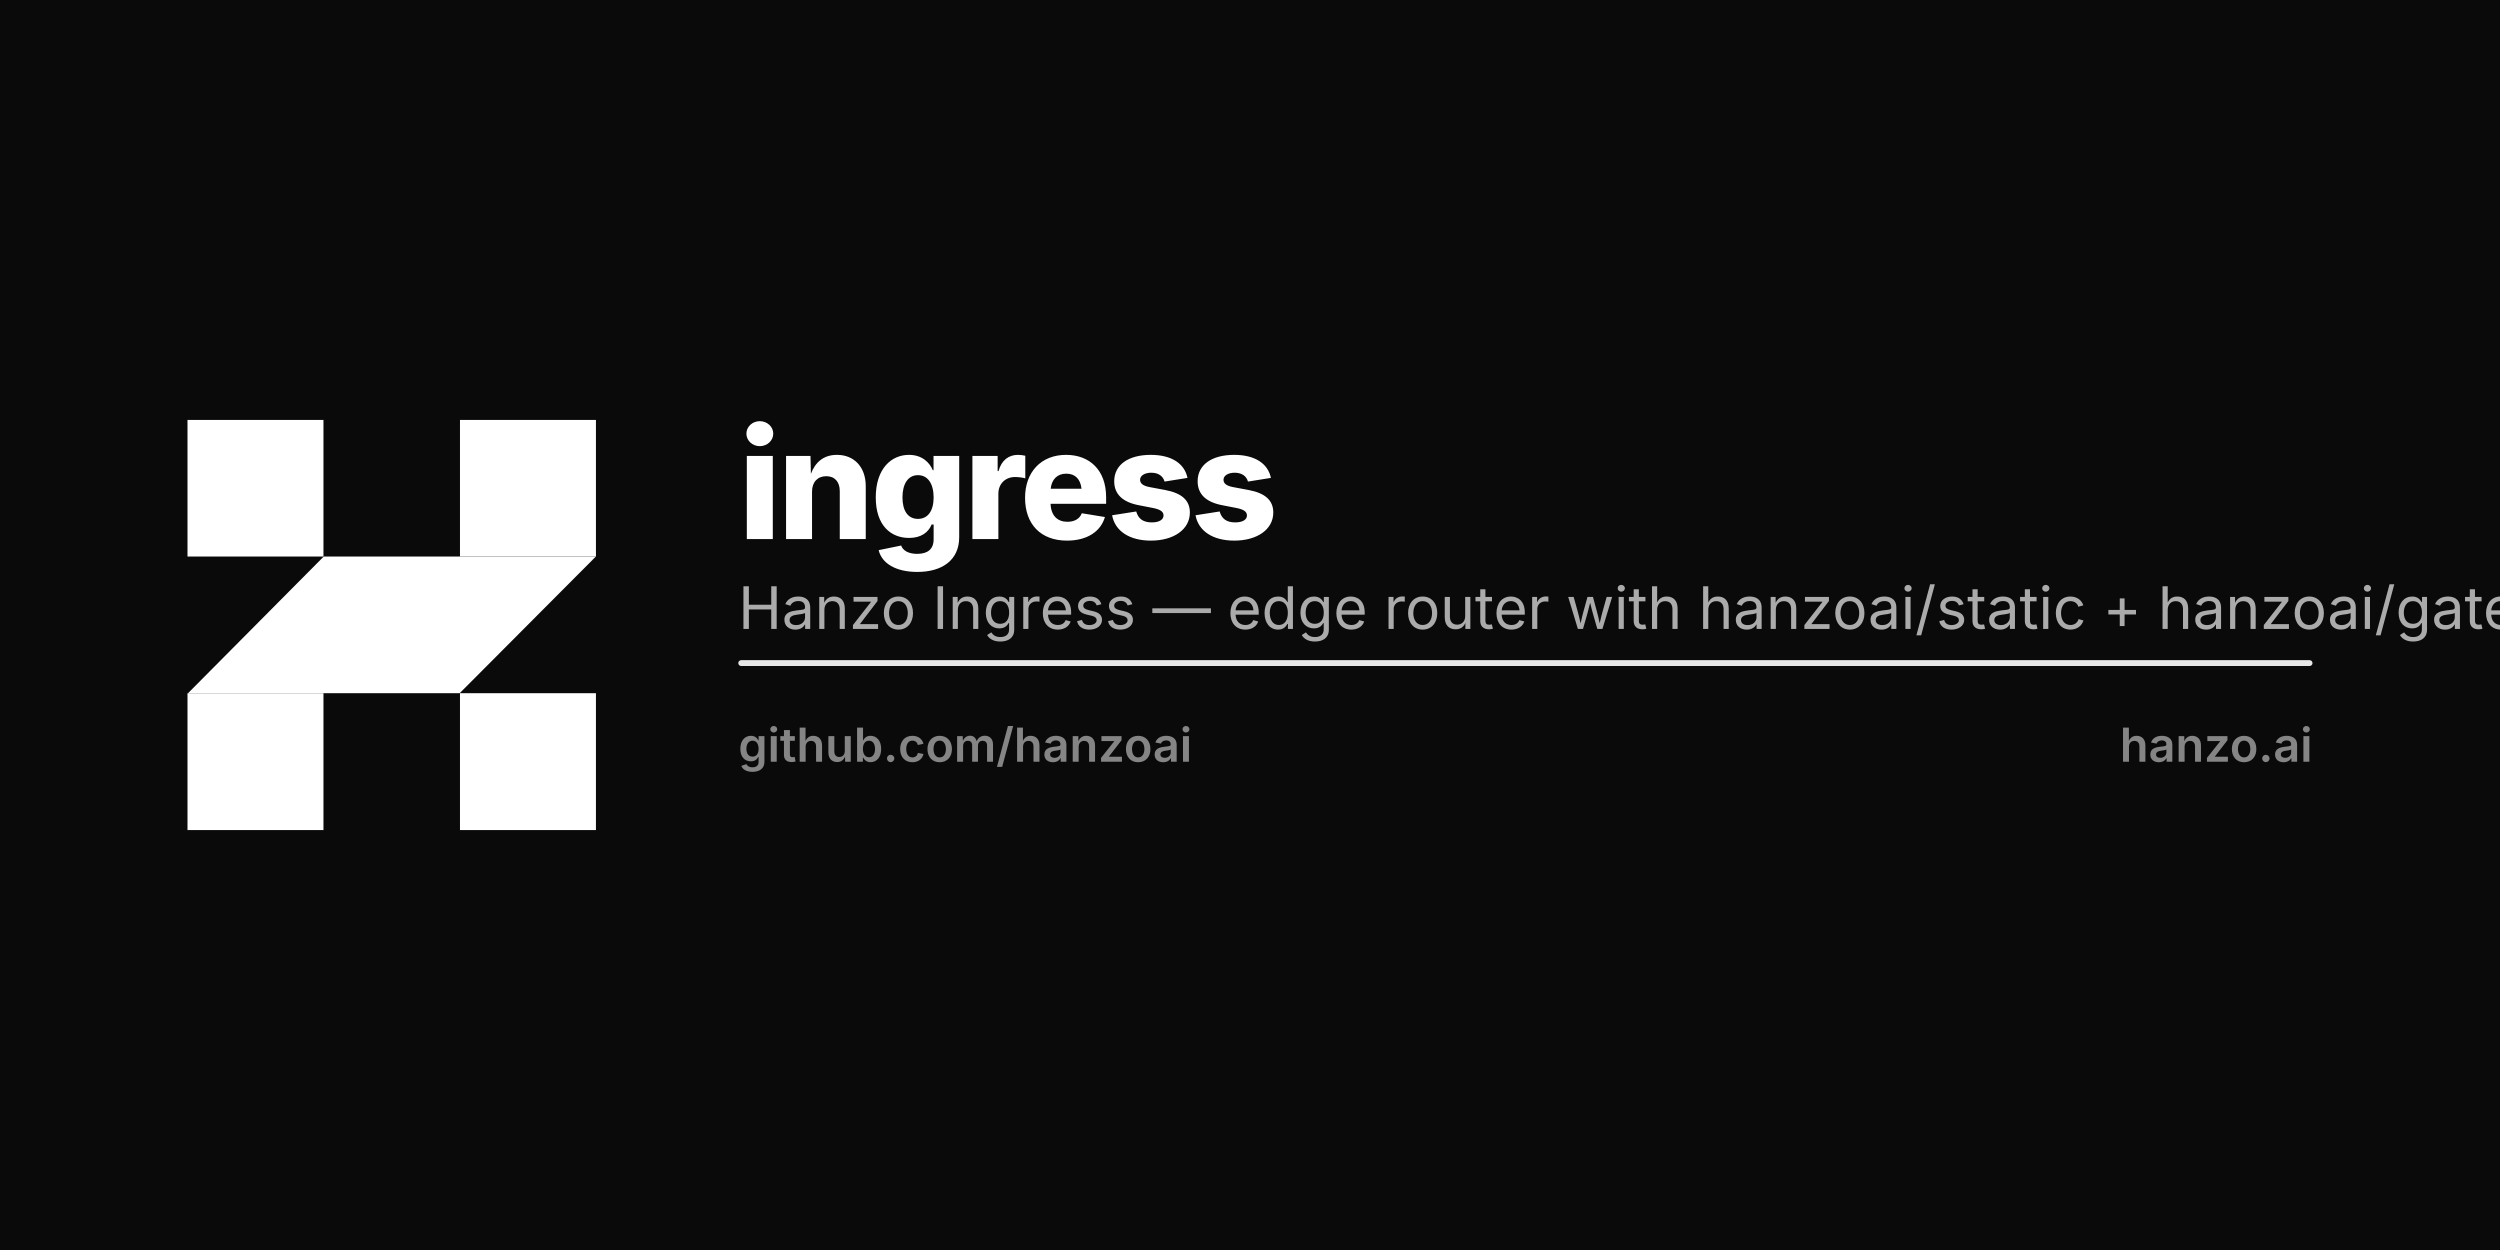
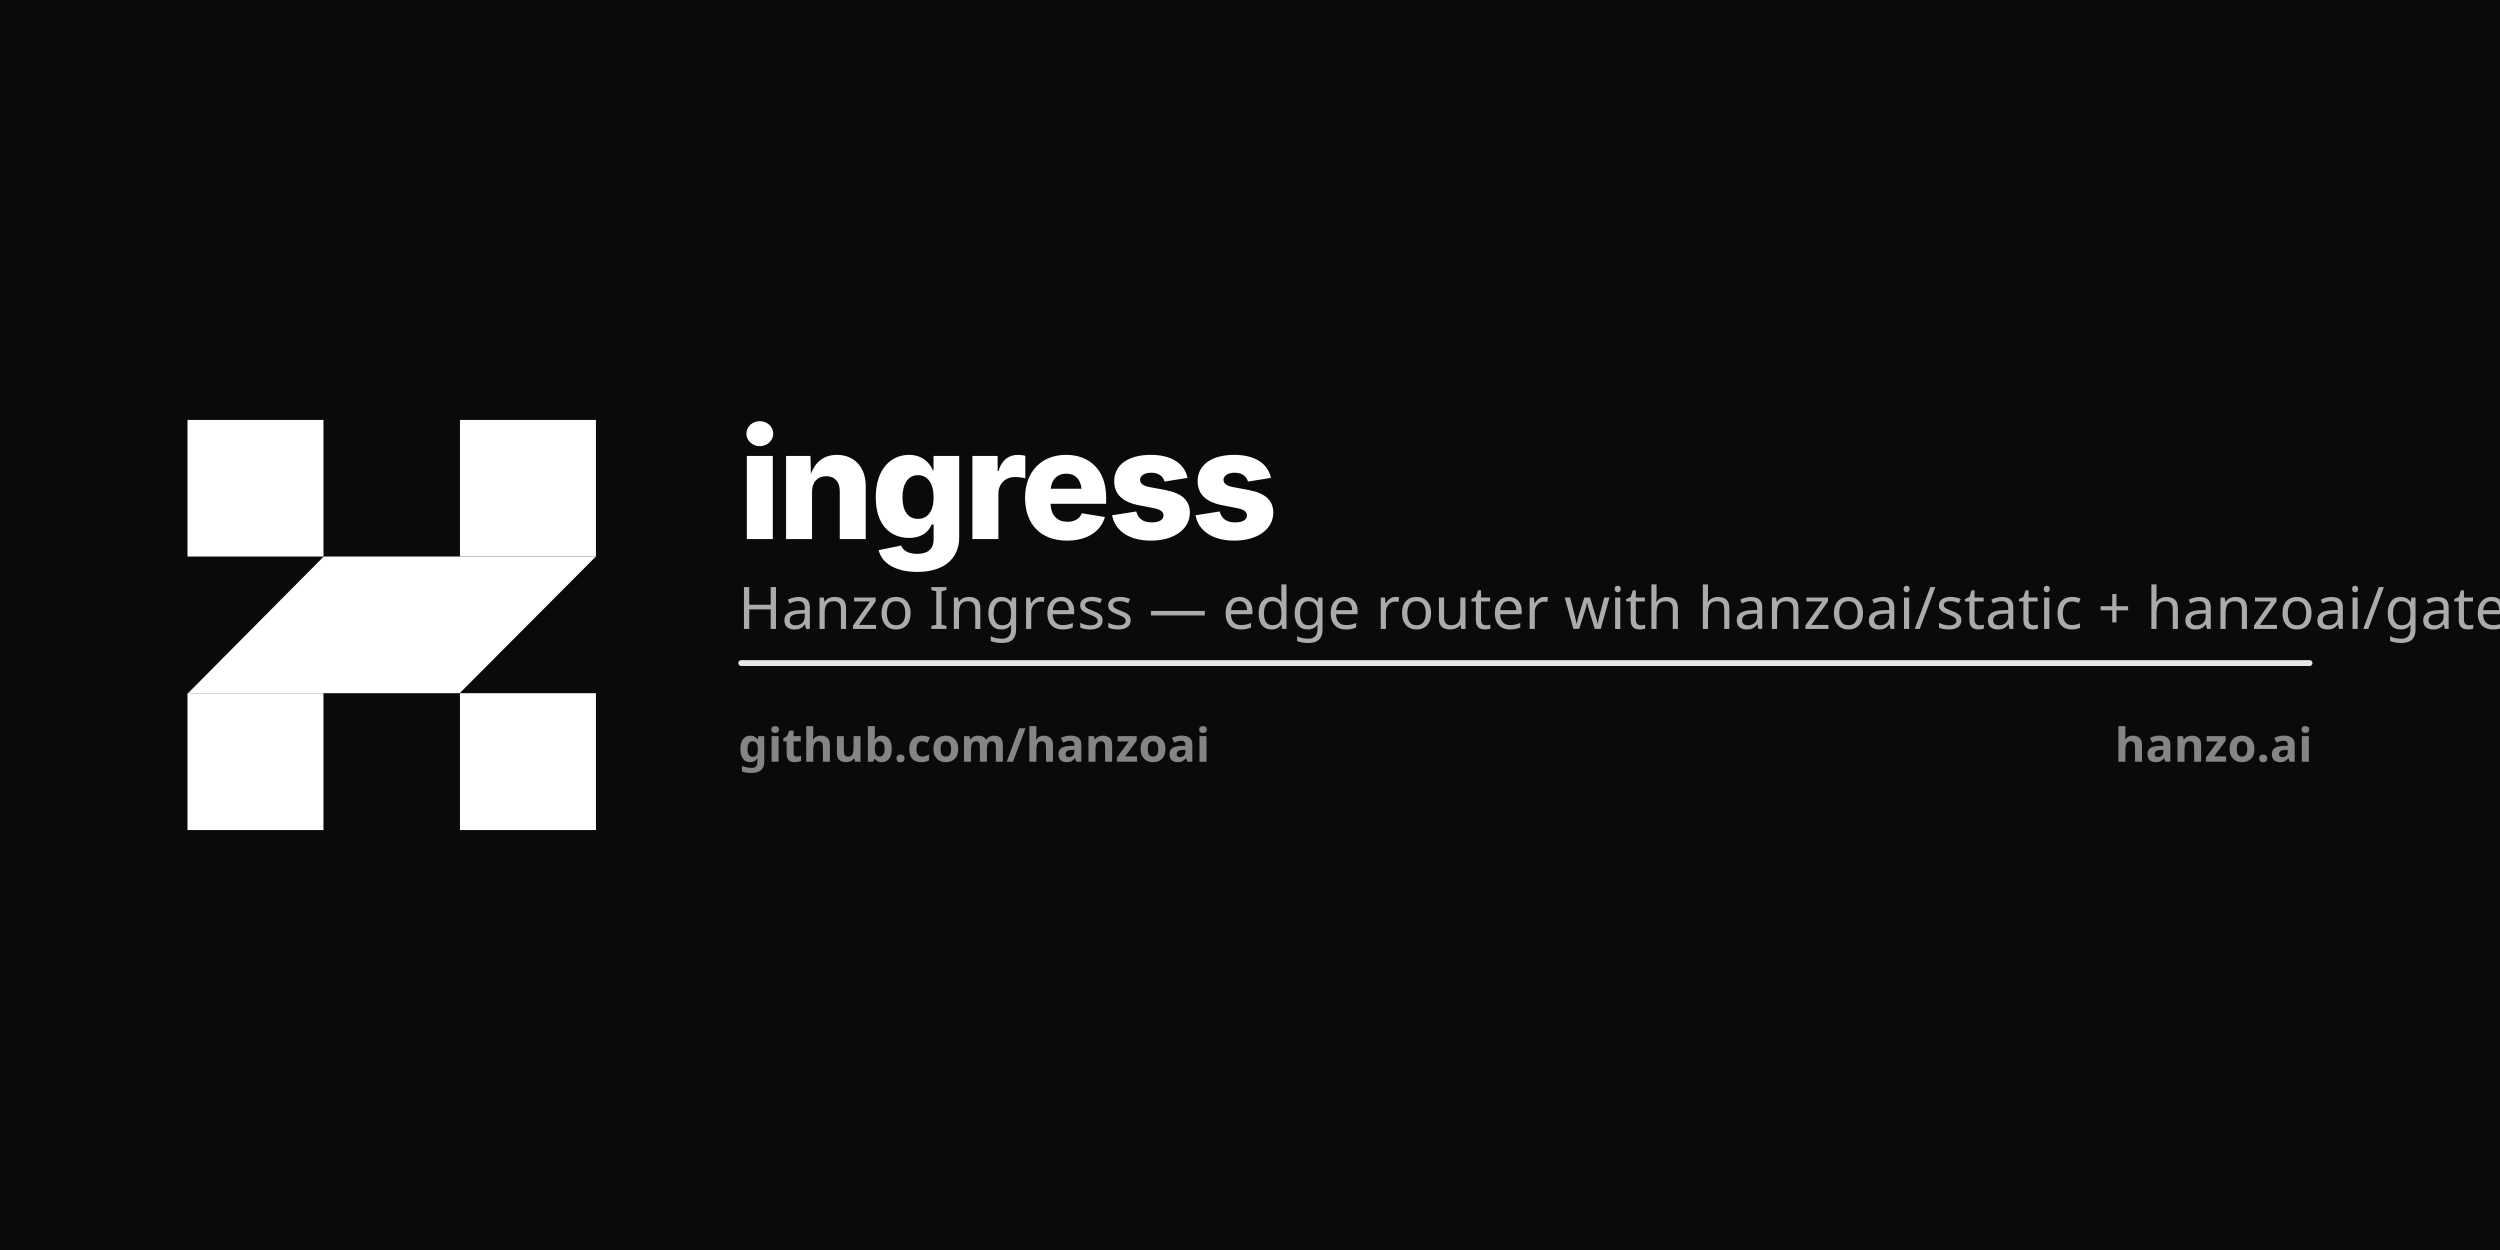
<svg xmlns="http://www.w3.org/2000/svg" width="1280" height="640" viewBox="0 0 1280 640" role="img" aria-label="ingress">
  <rect width="1280" height="640" fill="#0A0A0A" />
  <svg x="96" y="215" width="210" height="210" viewBox="0 0 67 67">
    <path d="M22.21 67V44.637H0V67H22.21Z" fill="#fff" />
    <path d="M66.704 22.318H22.253L0.088 44.637H44.463L66.704 22.318Z" fill="#fff" />
    <path d="M22.21 0H0V22.318H22.21V0Z" fill="#fff" />
    <path d="M66.72 0H44.51V22.318H66.72V0Z" fill="#fff" />
    <path d="M66.72 67V44.637H44.51V67H66.72Z" fill="#fff" />
  </svg>
-   <text x="378" y="276" font-family="Inter,system-ui,-apple-system,sans-serif" font-size="78" font-weight="800" letter-spacing="-2" fill="#ffffff">ingress</text>
-   <text x="378" y="322" font-family="Inter,system-ui,sans-serif" font-size="30" fill="#ffffff" opacity=".66">Hanzo Ingress — edge router with hanzoai/static + hanzoai/gateway…</text>
+   <text x="378" y="276" font-family="Zen,system-ui,-apple-system,sans-serif" font-size="78" font-weight="800" letter-spacing="-2" fill="#ffffff">ingress</text>
+   <text x="378" y="322" font-family="Zen,system-ui,sans-serif" font-size="30" fill="#ffffff" opacity=".66">Hanzo Ingress — edge router with hanzoai/static + hanzoai/gateway…</text>
  <rect x="378" y="338" width="806" height="3" rx="1.5" fill="#ffffff" opacity=".9" />
-   <text x="378" y="390" font-family="Inter,system-ui,sans-serif" font-size="24" font-weight="600" fill="#ffffff" opacity=".5">github.com/hanzoai</text>
-   <text x="1184" y="390" text-anchor="end" font-family="Inter,system-ui,sans-serif" font-size="24" font-weight="600" fill="#ffffff" opacity=".5">hanzo.ai</text>
+   <text x="378" y="390" font-family="Zen,system-ui,sans-serif" font-size="24" font-weight="600" fill="#ffffff" opacity=".5">github.com/hanzoai</text>
+   <text x="1184" y="390" text-anchor="end" font-family="Zen,system-ui,sans-serif" font-size="24" font-weight="600" fill="#ffffff" opacity=".5">hanzo.ai</text>
</svg>
